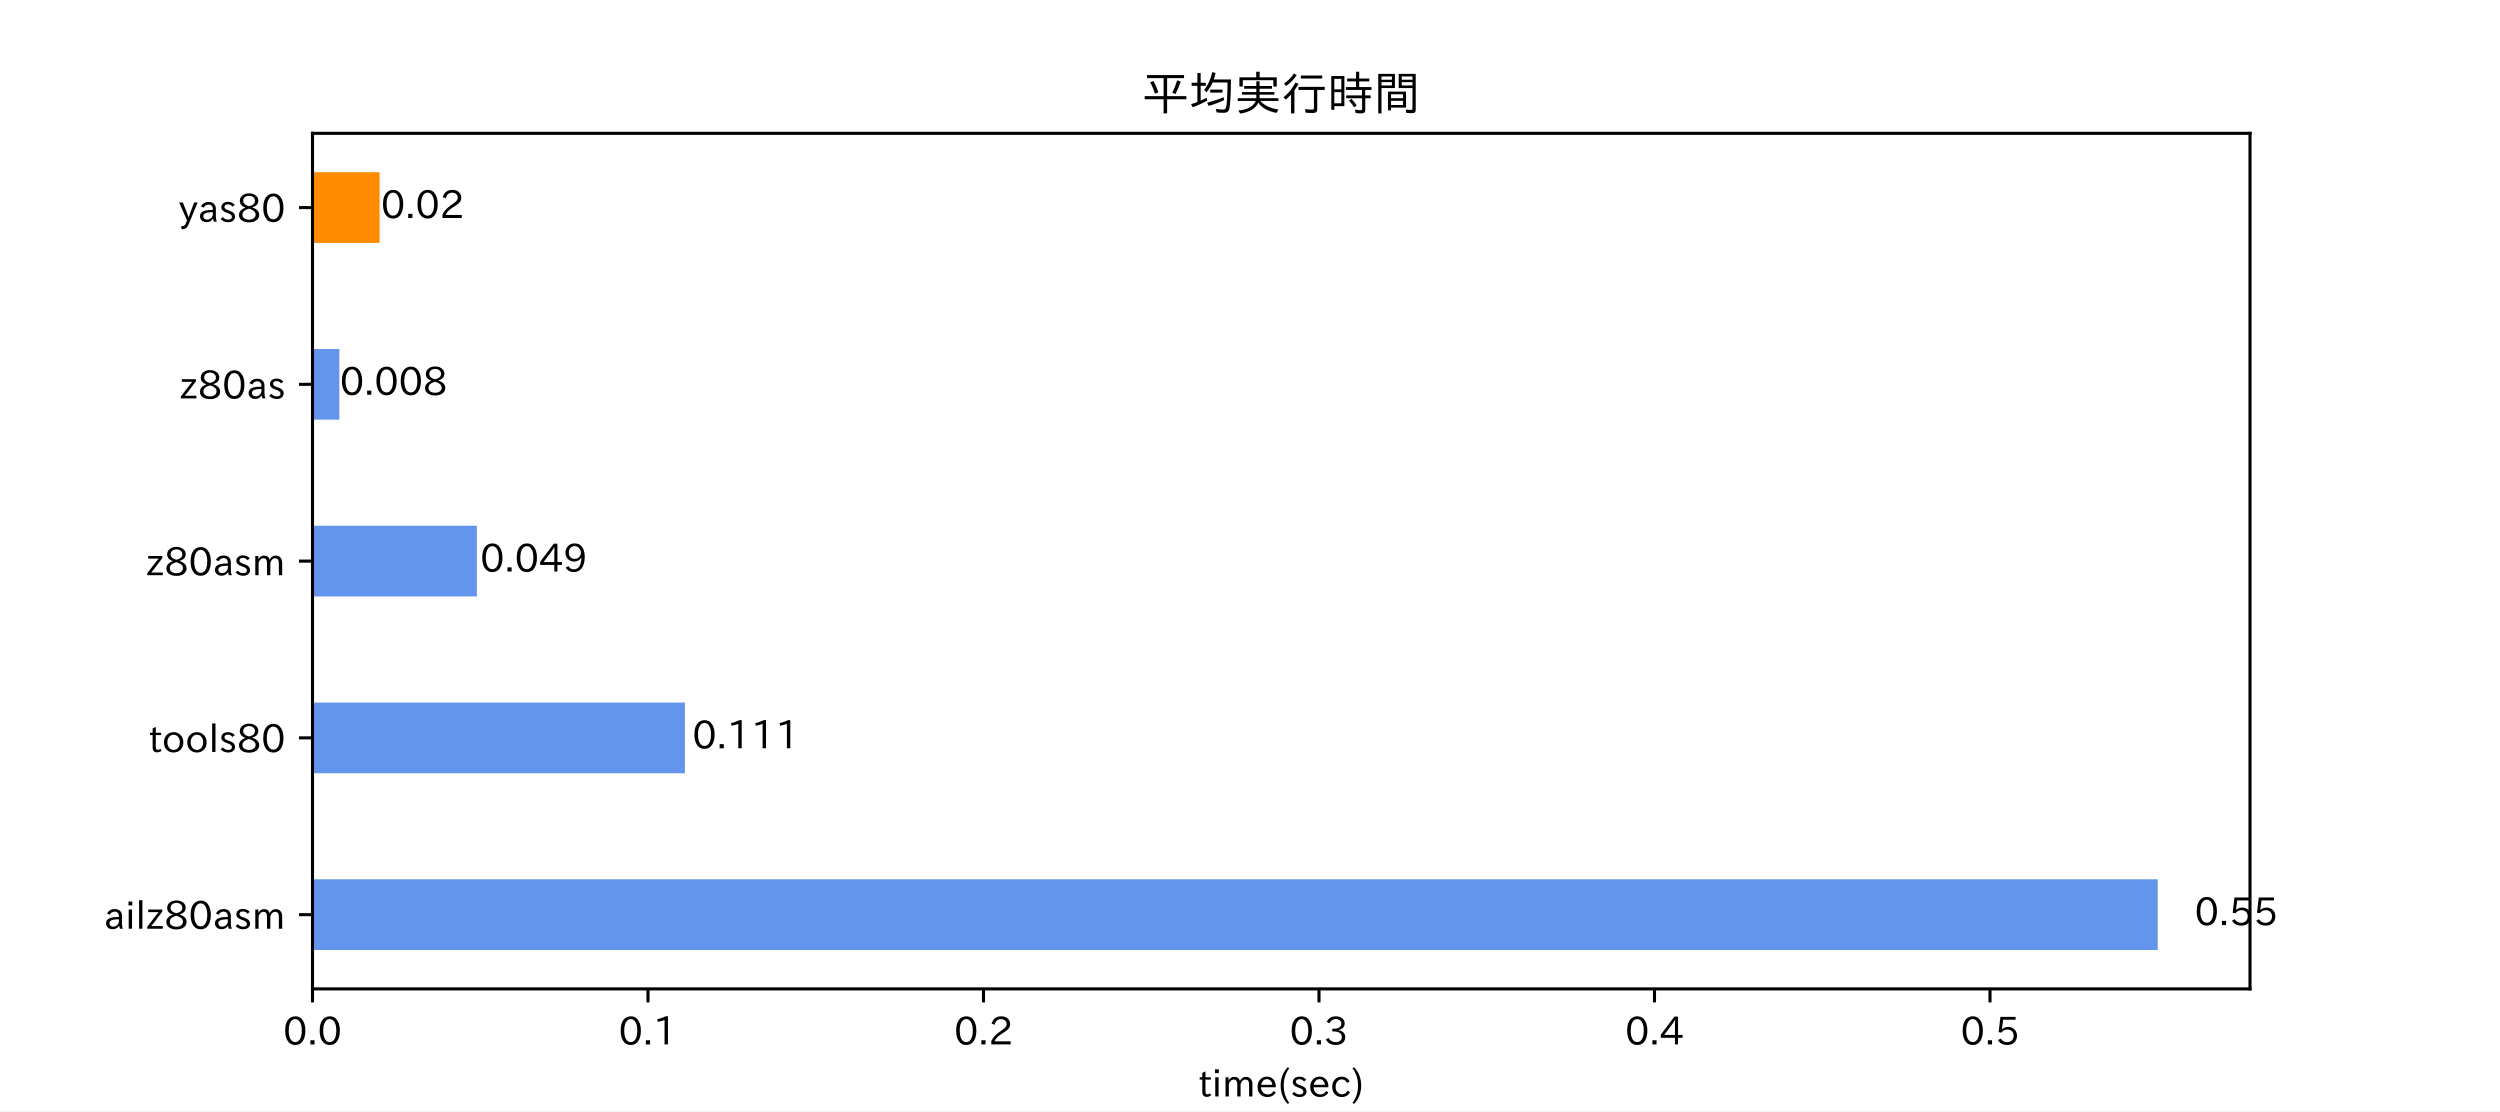
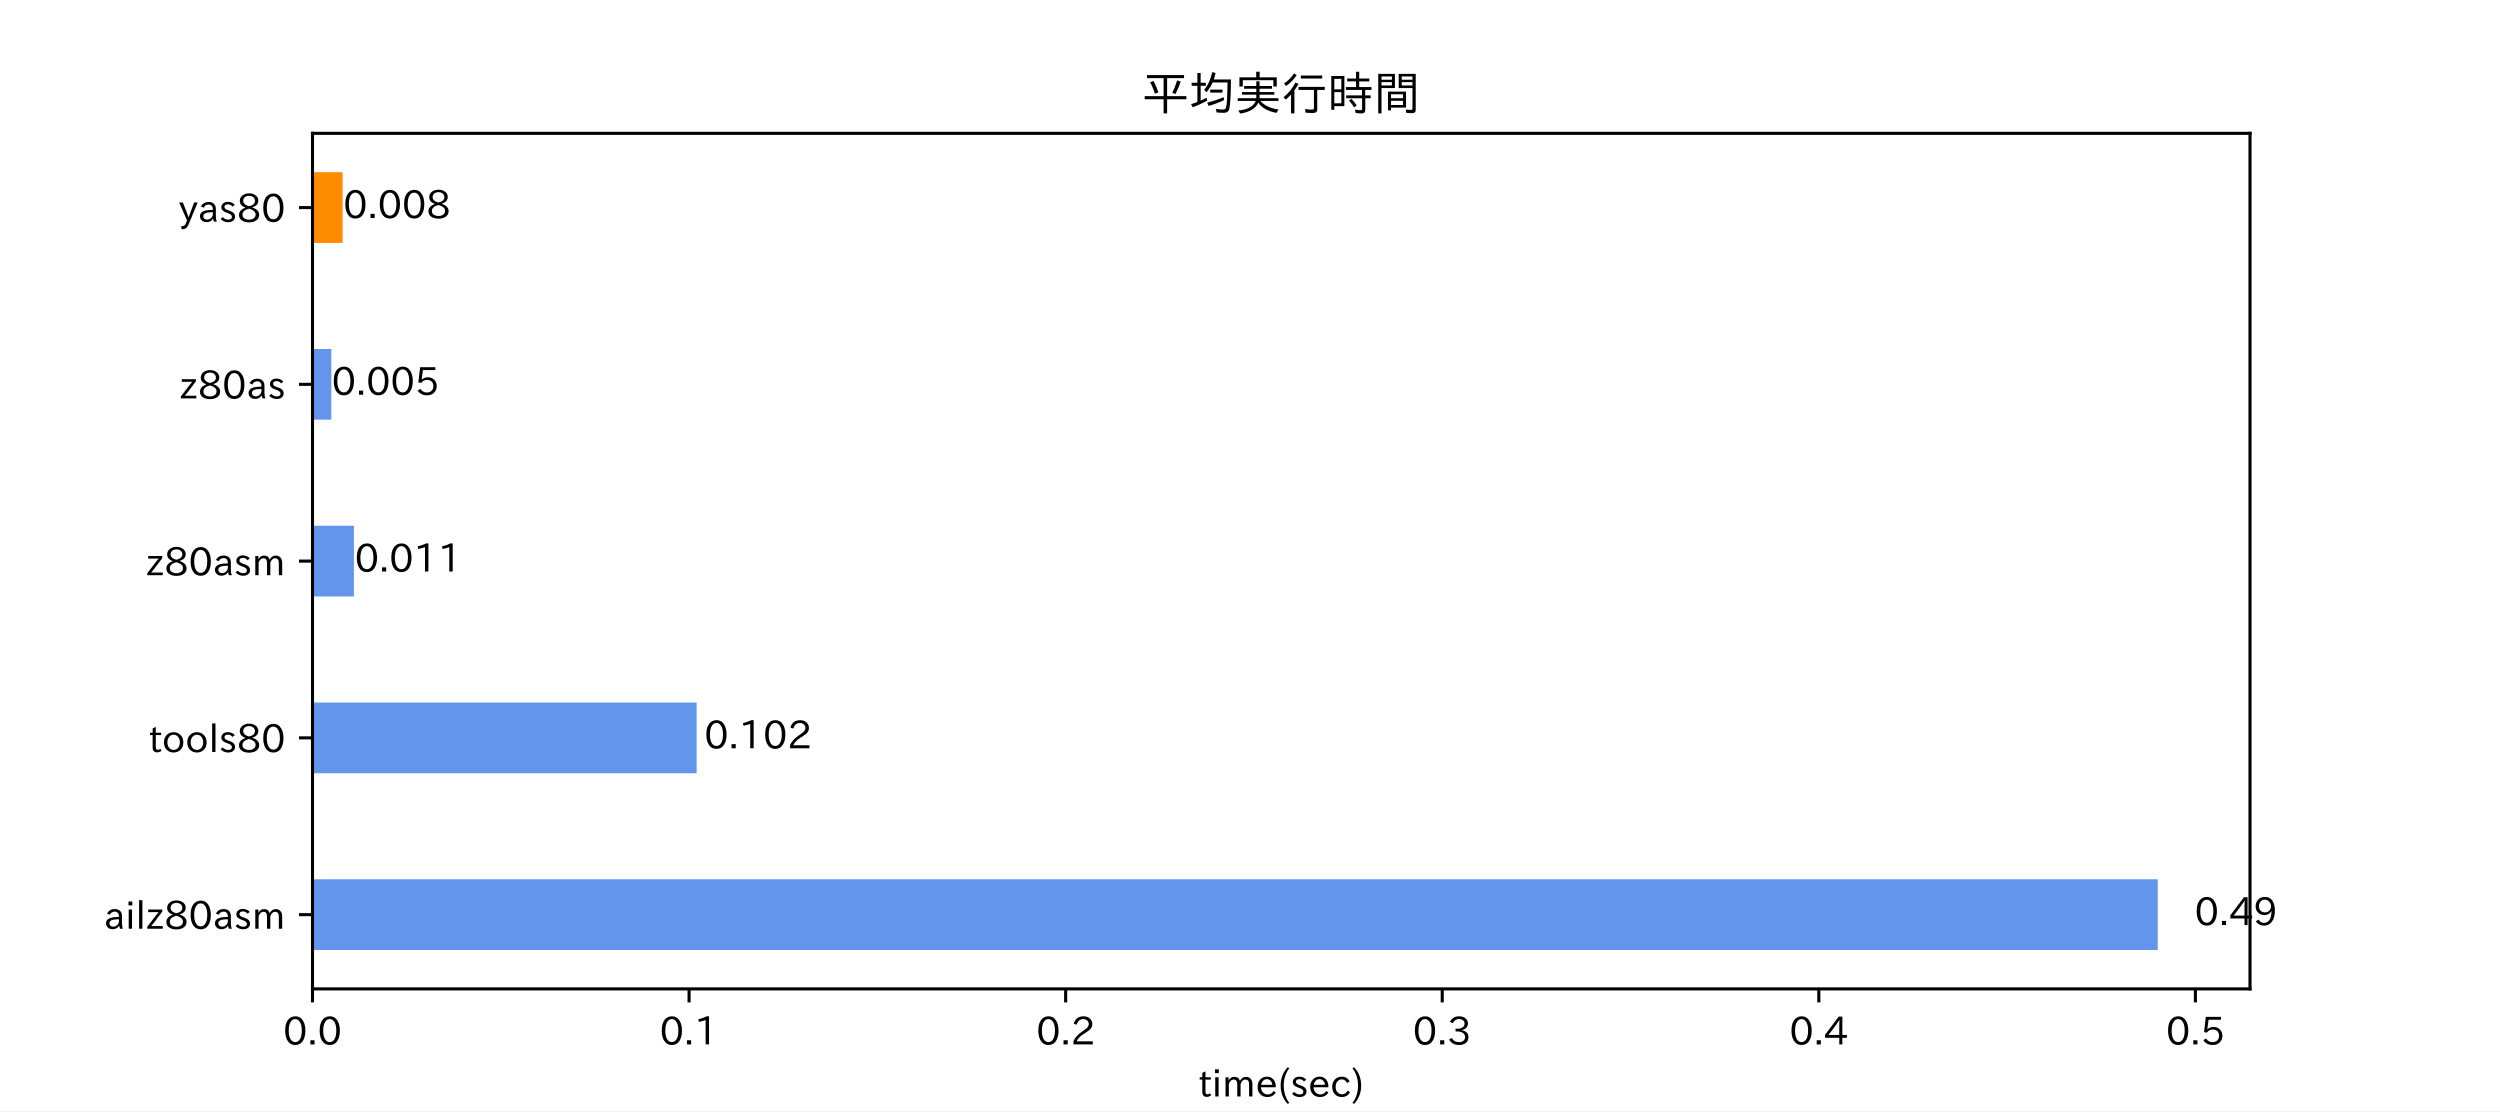
<svg xmlns="http://www.w3.org/2000/svg" xmlns:xlink="http://www.w3.org/1999/xlink" width="648pt" height="288pt" viewBox="0 0 648 288" version="1.1">
  <defs>
    <style type="text/css">*{stroke-linejoin: round; stroke-linecap: butt}</style>
  </defs>
  <g id="figure_1">
    <g id="patch_1">
      <path d="M 0 288  L 648 288  L 648 0  L 0 0  z " style="fill: #ffffff" />
    </g>
    <g id="axes_1">
      <g id="patch_2">
        <path d="M 81 256.32  L 583.2 256.32  L 583.2 34.56  L 81 34.56  z " style="fill: #ffffff" />
      </g>
      <g id="patch_3">
-         <path d="M 81 44.64  L 98.392 44.64  L 98.392 62.967  L 81 62.967  z " clip-path="url(#pfd53c5d182)" style="fill: #ff8c00" />
+         <path d="M 81 44.64  L 88.809 44.64  L 88.809 62.967  L 81 62.967  z " clip-path="url(#pdcf822ac6f)" style="fill: #ff8c00" />
      </g>
      <g id="patch_4">
-         <path d="M 81 90.458  L 87.957 90.458  L 87.957 108.785  L 81 108.785  z " clip-path="url(#pfd53c5d182)" style="fill: #6495ed" />
+         <path d="M 81 90.458  L 85.88 90.458  L 85.88 108.785  L 81 108.785  z " clip-path="url(#pdcf822ac6f)" style="fill: #6495ed" />
      </g>
      <g id="patch_5">
-         <path d="M 81 136.276  L 123.611 136.276  L 123.611 154.604  L 81 154.604  z " clip-path="url(#pfd53c5d182)" style="fill: #6495ed" />
+         <path d="M 81 136.276  L 91.737 136.276  L 91.737 154.604  L 81 154.604  z " clip-path="url(#pdcf822ac6f)" style="fill: #6495ed" />
      </g>
      <g id="patch_6">
-         <path d="M 81 182.095  L 177.527 182.095  L 177.527 200.422  L 81 200.422  z " clip-path="url(#pfd53c5d182)" style="fill: #6495ed" />
+         <path d="M 81 182.095  L 180.562 182.095  L 180.562 200.422  L 81 200.422  z " clip-path="url(#pdcf822ac6f)" style="fill: #6495ed" />
      </g>
      <g id="patch_7">
-         <path d="M 81 227.913  L 559.286 227.913  L 559.286 246.24  L 81 246.24  z " clip-path="url(#pfd53c5d182)" style="fill: #6495ed" />
+         <path d="M 81 227.913  L 559.286 227.913  L 559.286 246.24  L 81 246.24  z " clip-path="url(#pdcf822ac6f)" style="fill: #6495ed" />
      </g>
      <g id="matplotlib.axis_1">
        <g id="xtick_1">
          <g id="line2d_1">
            <defs>
-               <path id="mb11328006b" d="M 0 0  L 0 3.5  " style="stroke: #000000; stroke-width: 0.8" />
+               <path id="mc129e87d81" d="M 0 0  L 0 3.5  " style="stroke: #000000; stroke-width: 0.8" />
            </defs>
            <g>
-               <use xlink:href="#mb11328006b" x="81" y="256.32" style="stroke: #000000; stroke-width: 0.8" />
+               <use xlink:href="#mc129e87d81" x="81" y="256.32" style="stroke: #000000; stroke-width: 0.8" />
            </g>
          </g>
          <g id="text_1">
            <g transform="translate(73.38047 270.8106) scale(0.1 -0.1)">
              <defs>
                <path id="IPAexGothic-30" d="M 2038 4725  Q 2881 4725 3334 3944  Q 3694 3325 3694 2344  Q 3694 1372 3334 741  Q 2888 -31 2016 -31  Q 1147 -31 700 741  Q 341 1372 341 2350  Q 341 3713 1000 4334  Q 1419 4725 2038 4725  z M 2016 4266  Q 1516 4266 1228 3759  Q 934 3247 934 2344  Q 934 1456 1222 947  Q 1513 447 2016 447  Q 2619 447 2909 1153  Q 3100 1622 3100 2375  Q 3100 3256 2806 3759  Q 2509 4266 2016 4266  z " transform="scale(0.015625)" />
                <path id="IPAexGothic-2e" d="M 1184 63  L 494 63  L 494 753  L 1184 753  L 1184 63  z " transform="scale(0.015625)" />
              </defs>
              <use xlink:href="#IPAexGothic-30" />
              <use xlink:href="#IPAexGothic-2e" transform="translate(62.98828 0)" />
              <use xlink:href="#IPAexGothic-30" transform="translate(89.4043 0)" />
            </g>
          </g>
        </g>
        <g id="xtick_2">
          <g id="line2d_2">
            <g>
-               <use xlink:href="#mb11328006b" x="167.961" y="256.32" style="stroke: #000000; stroke-width: 0.8" />
+               <use xlink:href="#mc129e87d81" x="178.609" y="256.32" style="stroke: #000000; stroke-width: 0.8" />
            </g>
          </g>
          <g id="text_2">
-             <g transform="translate(160.3415 270.8106) scale(0.1 -0.1)">
+             <g transform="translate(170.9898 270.8106) scale(0.1 -0.1)">
              <defs>
                <path id="IPAexGothic-31" d="M 2463 63  L 1900 63  L 1900 4103  Q 1372 3922 788 3797  L 684 4231  Q 1519 4441 2106 4731  L 2463 4731  L 2463 63  z " transform="scale(0.015625)" />
              </defs>
              <use xlink:href="#IPAexGothic-30" />
              <use xlink:href="#IPAexGothic-2e" transform="translate(62.98828 0)" />
              <use xlink:href="#IPAexGothic-31" transform="translate(89.4043 0)" />
            </g>
          </g>
        </g>
        <g id="xtick_3">
          <g id="line2d_3">
            <g>
-               <use xlink:href="#mb11328006b" x="254.922" y="256.32" style="stroke: #000000; stroke-width: 0.8" />
+               <use xlink:href="#mc129e87d81" x="276.219" y="256.32" style="stroke: #000000; stroke-width: 0.8" />
            </g>
          </g>
          <g id="text_3">
-             <g transform="translate(247.3025 270.8106) scale(0.1 -0.1)">
+             <g transform="translate(268.5991 270.8106) scale(0.1 -0.1)">
              <defs>
                <path id="IPAexGothic-32" d="M 3659 63  L 447 63  L 447 594  Q 825 1475 1894 2203  L 2072 2322  Q 2619 2697 2791 2906  Q 2988 3153 2988 3444  Q 2988 3772 2756 4003  Q 2500 4259 2084 4259  Q 1250 4259 991 3328  L 497 3506  Q 853 4725 2116 4725  Q 2806 4725 3216 4316  Q 3575 3947 3575 3425  Q 3575 3038 3344 2722  Q 3131 2416 2366 1938  L 2231 1856  Q 1256 1253 978 569  L 3659 569  L 3659 63  z " transform="scale(0.015625)" />
              </defs>
              <use xlink:href="#IPAexGothic-30" />
              <use xlink:href="#IPAexGothic-2e" transform="translate(62.98828 0)" />
              <use xlink:href="#IPAexGothic-32" transform="translate(89.4043 0)" />
            </g>
          </g>
        </g>
        <g id="xtick_4">
          <g id="line2d_4">
            <g>
-               <use xlink:href="#mb11328006b" x="341.883" y="256.32" style="stroke: #000000; stroke-width: 0.8" />
+               <use xlink:href="#mc129e87d81" x="373.828" y="256.32" style="stroke: #000000; stroke-width: 0.8" />
            </g>
          </g>
          <g id="text_4">
-             <g transform="translate(334.2636 270.8106) scale(0.1 -0.1)">
+             <g transform="translate(366.2085 270.8106) scale(0.1 -0.1)">
              <defs>
                <path id="IPAexGothic-33" d="M 2381 2419  Q 3506 2216 3506 1278  Q 3506 716 3128 356  Q 2709 -31 1944 -31  Q 797 -31 288 881  L 756 1131  Q 1109 441 1938 441  Q 2425 441 2694 691  Q 2950 928 2950 1291  Q 2950 1719 2566 1978  Q 2216 2213 1644 2213  L 1363 2213  L 1363 2669  L 1656 2669  Q 2231 2669 2534 2888  Q 2859 3119 2859 3509  Q 2859 3934 2494 4138  Q 2259 4278 1931 4278  Q 1238 4278 903 3578  L 434 3803  Q 897 4725 1938 4725  Q 2597 4725 3006 4394  Q 3416 4069 3416 3534  Q 3416 3028 3019 2706  Q 2763 2500 2381 2444  L 2381 2419  z " transform="scale(0.015625)" />
              </defs>
              <use xlink:href="#IPAexGothic-30" />
              <use xlink:href="#IPAexGothic-2e" transform="translate(62.98828 0)" />
              <use xlink:href="#IPAexGothic-33" transform="translate(89.4043 0)" />
            </g>
          </g>
        </g>
        <g id="xtick_5">
          <g id="line2d_5">
            <g>
-               <use xlink:href="#mb11328006b" x="428.844" y="256.32" style="stroke: #000000; stroke-width: 0.8" />
+               <use xlink:href="#mc129e87d81" x="471.437" y="256.32" style="stroke: #000000; stroke-width: 0.8" />
            </g>
          </g>
          <g id="text_5">
-             <g transform="translate(421.2246 270.8106) scale(0.1 -0.1)">
+             <g transform="translate(463.8178 270.8106) scale(0.1 -0.1)">
              <defs>
                <path id="IPAexGothic-34" d="M 3813 1159  L 3059 1159  L 3059 63  L 2547 63  L 2547 1159  L 197 1159  L 197 1672  L 2456 4678  L 3059 4678  L 3059 1634  L 3813 1634  L 3813 1159  z M 2578 4109  L 2559 4109  Q 2278 3656 2003 3284  L 759 1634  L 2547 1634  L 2547 3144  Q 2547 3481 2578 4109  z " transform="scale(0.015625)" />
              </defs>
              <use xlink:href="#IPAexGothic-30" />
              <use xlink:href="#IPAexGothic-2e" transform="translate(62.98828 0)" />
              <use xlink:href="#IPAexGothic-34" transform="translate(89.4043 0)" />
            </g>
          </g>
        </g>
        <g id="xtick_6">
          <g id="line2d_6">
            <g>
-               <use xlink:href="#mb11328006b" x="515.805" y="256.32" style="stroke: #000000; stroke-width: 0.8" />
+               <use xlink:href="#mc129e87d81" x="569.047" y="256.32" style="stroke: #000000; stroke-width: 0.8" />
            </g>
          </g>
          <g id="text_6">
-             <g transform="translate(508.1857 270.8106) scale(0.1 -0.1)">
+             <g transform="translate(561.4271 270.8106) scale(0.1 -0.1)">
              <defs>
                <path id="IPAexGothic-35" d="M 1178 2603  Q 1634 2963 2172 2963  Q 2816 2963 3241 2528  Q 3638 2113 3638 1497  Q 3638 938 3297 513  Q 2869 -31 2031 -31  Q 959 -31 469 784  L 938 1028  Q 1309 434 2013 434  Q 2466 434 2769 716  Q 3081 1013 3081 1503  Q 3081 1966 2806 2241  Q 2519 2528 2056 2528  Q 1406 2528 1072 2028  L 591 2091  L 884 4634  L 3406 4634  L 3406 4153  L 1341 4153  L 1134 2603  L 1178 2603  z " transform="scale(0.015625)" />
              </defs>
              <use xlink:href="#IPAexGothic-30" />
              <use xlink:href="#IPAexGothic-2e" transform="translate(62.98828 0)" />
              <use xlink:href="#IPAexGothic-35" transform="translate(89.4043 0)" />
            </g>
          </g>
        </g>
        <g id="text_7">
          <g transform="translate(310.6156 284.3028) scale(0.1 -0.1)">
            <defs>
              <path id="IPAexGothic-74" d="M 2125 241  Q 1769 -6 1397 -6  Q 653 -6 653 831  L 653 2859  L 219 2859  L 219 3250  L 653 3250  L 653 3966  L 1178 4228  L 1178 3250  L 2063 3250  L 2063 2859  L 1178 2859  L 1178 906  Q 1178 416 1513 416  Q 1738 416 1941 588  L 2125 241  z " transform="scale(0.015625)" />
              <path id="IPAexGothic-69" d="M 1178 3928  L 550 3928  L 550 4569  L 1178 4569  L 1178 3928  z M 1138 63  L 588 63  L 588 3250  L 1138 3250  L 1138 63  z " transform="scale(0.015625)" />
              <path id="IPAexGothic-6d" d="M 5022 63  L 4472 63  L 4472 2059  Q 4472 2869 3847 2869  Q 3550 2869 3303 2594  Q 3128 2397 3059 2103  L 3059 63  L 2509 63  L 2509 2066  Q 2509 2869 1919 2869  Q 1606 2869 1369 2594  Q 1113 2306 1113 2041  L 1113 63  L 563 63  L 563 3250  L 1075 3250  L 1075 2700  Q 1391 3316 2028 3316  Q 2725 3316 2956 2647  Q 3303 3316 3953 3316  Q 4478 3316 4772 2944  Q 5022 2638 5022 2072  L 5022 63  z " transform="scale(0.015625)" />
              <path id="IPAexGothic-65" d="M 863 1594  Q 891 1041 1209 722  Q 1534 397 1997 397  Q 2606 397 2963 966  L 3322 728  Q 2869 -31 1931 -31  Q 1222 -31 766 422  Q 306 884 306 1641  Q 306 2444 788 2925  Q 1216 3353 1856 3353  Q 2459 3353 2866 2956  Q 3322 2494 3322 1722  L 3322 1594  L 863 1594  z M 2756 1997  Q 2709 2431 2450 2681  Q 2194 2938 1844 2938  Q 1438 2938 1150 2591  Q 953 2356 894 1997  L 2756 1997  z " transform="scale(0.015625)" />
              <path id="IPAexGothic-28" d="M 1928 -1016  L 1653 -1166  Q 488 69 488 1875  Q 488 3678 1653 4909  L 1928 4763  Q 1006 3522 1006 1881  Q 1006 203 1928 -1016  z " transform="scale(0.015625)" />
              <path id="IPAexGothic-73" d="M 2234 2547  Q 1938 2931 1484 2931  Q 891 2931 891 2475  Q 891 2153 1531 1944  L 1741 1875  Q 2650 1578 2650 894  Q 2650 434 2272 172  Q 1972 -31 1497 -31  Q 766 -31 256 503  L 603 819  Q 997 397 1516 397  Q 2131 397 2131 875  Q 2131 1238 1453 1478  L 1234 1553  Q 378 1853 378 2431  Q 378 2797 628 3047  Q 928 3347 1453 3347  Q 2156 3347 2606 2859  L 2234 2547  z " transform="scale(0.015625)" />
              <path id="IPAexGothic-63" d="M 3269 784  Q 2834 -31 1900 -31  Q 1228 -31 788 409  Q 313 891 313 1663  Q 313 2428 788 2913  Q 1222 3347 1881 3347  Q 2813 3347 3206 2541  L 2763 2309  Q 2484 2900 1900 2900  Q 1516 2900 1234 2619  Q 881 2266 881 1650  Q 881 1069 1222 728  Q 1522 428 1956 428  Q 2547 428 2847 1016  L 3269 784  z " transform="scale(0.015625)" />
              <path id="IPAexGothic-29" d="M 466 4909  Q 1638 3672 1638 1875  Q 1638 75 466 -1166  L 191 -1016  Q 1119 216 1119 1881  Q 1119 3509 191 4763  L 466 4909  z " transform="scale(0.015625)" />
            </defs>
            <use xlink:href="#IPAexGothic-74" />
            <use xlink:href="#IPAexGothic-69" transform="translate(34.61914 0)" />
            <use xlink:href="#IPAexGothic-6d" transform="translate(61.62109 0)" />
            <use xlink:href="#IPAexGothic-65" transform="translate(148.7305 0)" />
            <use xlink:href="#IPAexGothic-28" transform="translate(205.6152 0)" />
            <use xlink:href="#IPAexGothic-73" transform="translate(238.916 0)" />
            <use xlink:href="#IPAexGothic-65" transform="translate(285.1074 0)" />
            <use xlink:href="#IPAexGothic-63" transform="translate(341.9922 0)" />
            <use xlink:href="#IPAexGothic-29" transform="translate(396.3867 0)" />
          </g>
        </g>
      </g>
      <g id="matplotlib.axis_2">
        <g id="ytick_1">
          <g id="line2d_7">
            <defs>
-               <path id="me2c462a9ef" d="M 0 0  L -3.5 0  " style="stroke: #000000; stroke-width: 0.8" />
+               <path id="m074de9852c" d="M 0 0  L -3.5 0  " style="stroke: #000000; stroke-width: 0.8" />
            </defs>
            <g>
-               <use xlink:href="#me2c462a9ef" x="81" y="53.804" style="stroke: #000000; stroke-width: 0.8" />
+               <use xlink:href="#m074de9852c" x="81" y="53.804" style="stroke: #000000; stroke-width: 0.8" />
            </g>
          </g>
          <g id="text_8">
            <g transform="translate(46.36406 57.54895) scale(0.1 -0.1)">
              <defs>
                <path id="IPAexGothic-79" d="M 3122 3250  L 1575 -488  Q 1278 -1203 550 -1203  L 478 -1203  L 344 -703  L 447 -703  Q 969 -703 1150 -238  L 1356 275  L 38 3250  L 659 3250  L 1363 1459  Q 1528 1025 1606 781  L 1625 781  Q 1750 1169 1863 1459  L 2528 3250  L 3122 3250  z " transform="scale(0.015625)" />
                <path id="IPAexGothic-61" d="M 3156 63  L 2672 63  Q 2559 303 2531 556  L 2509 556  Q 2147 -25 1428 -25  Q 934 -25 622 288  Q 347 563 347 959  Q 347 1947 2050 1997  L 2478 2009  L 2478 2175  Q 2478 2509 2288 2700  Q 2088 2900 1775 2900  Q 1238 2900 969 2378  L 494 2597  Q 938 3328 1788 3328  Q 2375 3328 2691 3000  Q 2984 2706 2984 2169  L 2984 997  Q 2984 400 3156 63  z M 2491 1625  L 2141 1619  Q 903 1591 903 953  Q 903 728 1050 581  Q 1231 403 1525 403  Q 1934 403 2234 703  Q 2491 969 2491 1344  L 2491 1625  z " transform="scale(0.015625)" />
                <path id="IPAexGothic-38" d="M 2541 2425  Q 3700 2031 3700 1197  Q 3700 541 3100 197  Q 2663 -56 2016 -56  Q 1366 -56 928 197  Q 347 531 347 1178  Q 347 1988 1409 2381  L 1409 2400  Q 481 2734 481 3509  Q 481 4100 981 4456  Q 1406 4756 2019 4756  Q 2703 4756 3131 4403  Q 3553 4069 3553 3566  Q 3553 2706 2541 2444  L 2541 2425  z M 2022 2625  Q 2997 2856 2997 3528  Q 2997 3916 2675 4150  Q 2413 4347 2016 4347  Q 1606 4347 1331 4128  Q 1050 3897 1050 3522  Q 1050 3150 1350 2925  Q 1494 2809 1722 2722  Q 1984 2616 2022 2625  z M 1978 2209  Q 922 1931 922 1216  Q 922 775 1313 556  Q 1606 391 2009 391  Q 2575 391 2881 697  Q 3106 922 3106 1250  Q 3106 1594 2794 1850  Q 2609 1994 2350 2100  Q 2047 2222 1978 2209  z " transform="scale(0.015625)" />
              </defs>
              <use xlink:href="#IPAexGothic-79" />
              <use xlink:href="#IPAexGothic-61" transform="translate(49.21875 0)" />
              <use xlink:href="#IPAexGothic-73" transform="translate(104.1992 0)" />
              <use xlink:href="#IPAexGothic-38" transform="translate(150.3906 0)" />
              <use xlink:href="#IPAexGothic-30" transform="translate(213.3789 0)" />
            </g>
          </g>
        </g>
        <g id="ytick_2">
          <g id="line2d_8">
            <g>
-               <use xlink:href="#me2c462a9ef" x="81" y="99.622" style="stroke: #000000; stroke-width: 0.8" />
+               <use xlink:href="#m074de9852c" x="81" y="99.622" style="stroke: #000000; stroke-width: 0.8" />
            </g>
          </g>
          <g id="text_9">
            <g transform="translate(46.55469 103.3671) scale(0.1 -0.1)">
              <defs>
                <path id="IPAexGothic-7a" d="M 2778 63  L 206 63  L 206 381  L 1575 2175  Q 1822 2500 2081 2797  L 2081 2816  L 366 2816  L 366 3250  L 2703 3250  L 2703 2900  L 1378 1138  Q 1256 975 872 522  L 872 503  L 2778 503  L 2778 63  z " transform="scale(0.015625)" />
              </defs>
              <use xlink:href="#IPAexGothic-7a" />
              <use xlink:href="#IPAexGothic-38" transform="translate(47.31445 0)" />
              <use xlink:href="#IPAexGothic-30" transform="translate(110.3027 0)" />
              <use xlink:href="#IPAexGothic-61" transform="translate(173.291 0)" />
              <use xlink:href="#IPAexGothic-73" transform="translate(228.2715 0)" />
            </g>
          </g>
        </g>
        <g id="ytick_3">
          <g id="line2d_9">
            <g>
-               <use xlink:href="#me2c462a9ef" x="81" y="145.44" style="stroke: #000000; stroke-width: 0.8" />
+               <use xlink:href="#m074de9852c" x="81" y="145.44" style="stroke: #000000; stroke-width: 0.8" />
            </g>
          </g>
          <g id="text_10">
            <g transform="translate(37.84375 149.1853) scale(0.1 -0.1)">
              <use xlink:href="#IPAexGothic-7a" />
              <use xlink:href="#IPAexGothic-38" transform="translate(47.31445 0)" />
              <use xlink:href="#IPAexGothic-30" transform="translate(110.3027 0)" />
              <use xlink:href="#IPAexGothic-61" transform="translate(173.291 0)" />
              <use xlink:href="#IPAexGothic-73" transform="translate(228.2715 0)" />
              <use xlink:href="#IPAexGothic-6d" transform="translate(274.4629 0)" />
            </g>
          </g>
        </g>
        <g id="ytick_4">
          <g id="line2d_10">
            <g>
-               <use xlink:href="#me2c462a9ef" x="81" y="191.258" style="stroke: #000000; stroke-width: 0.8" />
+               <use xlink:href="#m074de9852c" x="81" y="191.258" style="stroke: #000000; stroke-width: 0.8" />
            </g>
          </g>
          <g id="text_11">
            <g transform="translate(38.54062 195.0035) scale(0.1 -0.1)">
              <defs>
                <path id="IPAexGothic-6f" d="M 1919 3341  Q 2594 3341 3056 2888  Q 3531 2413 3531 1638  Q 3531 888 3066 422  Q 2609 -31 1919 -31  Q 1228 -31 781 416  Q 313 881 313 1656  Q 313 2413 788 2888  Q 1241 3341 1919 3341  z M 1919 2919  Q 1519 2919 1241 2631  Q 888 2278 888 1650  Q 888 1031 1234 684  Q 1516 403 1919 403  Q 2331 403 2609 691  Q 2956 1038 2956 1672  Q 2956 2269 2603 2631  Q 2316 2919 1919 2919  z " transform="scale(0.015625)" />
                <path id="IPAexGothic-6c" d="M 1131 63  L 581 63  L 581 4794  L 1131 4794  L 1131 63  z " transform="scale(0.015625)" />
              </defs>
              <use xlink:href="#IPAexGothic-74" />
              <use xlink:href="#IPAexGothic-6f" transform="translate(34.61914 0)" />
              <use xlink:href="#IPAexGothic-6f" transform="translate(95.01953 0)" />
              <use xlink:href="#IPAexGothic-6c" transform="translate(155.4199 0)" />
              <use xlink:href="#IPAexGothic-73" transform="translate(182.4219 0)" />
              <use xlink:href="#IPAexGothic-38" transform="translate(228.6133 0)" />
              <use xlink:href="#IPAexGothic-30" transform="translate(291.6016 0)" />
            </g>
          </g>
        </g>
        <g id="ytick_5">
          <g id="line2d_11">
            <g>
-               <use xlink:href="#me2c462a9ef" x="81" y="237.076" style="stroke: #000000; stroke-width: 0.8" />
+               <use xlink:href="#m074de9852c" x="81" y="237.076" style="stroke: #000000; stroke-width: 0.8" />
            </g>
          </g>
          <g id="text_12">
            <g transform="translate(26.94531 240.8217) scale(0.1 -0.1)">
              <use xlink:href="#IPAexGothic-61" />
              <use xlink:href="#IPAexGothic-69" transform="translate(54.98047 0)" />
              <use xlink:href="#IPAexGothic-6c" transform="translate(81.98242 0)" />
              <use xlink:href="#IPAexGothic-7a" transform="translate(108.9844 0)" />
              <use xlink:href="#IPAexGothic-38" transform="translate(156.2988 0)" />
              <use xlink:href="#IPAexGothic-30" transform="translate(219.2871 0)" />
              <use xlink:href="#IPAexGothic-61" transform="translate(282.2754 0)" />
              <use xlink:href="#IPAexGothic-73" transform="translate(337.2559 0)" />
              <use xlink:href="#IPAexGothic-6d" transform="translate(383.4473 0)" />
            </g>
          </g>
        </g>
      </g>
      <g id="patch_8">
        <path d="M 81 256.32  L 81 34.56  " style="fill: none; stroke: #000000; stroke-width: 0.8; stroke-linejoin: miter; stroke-linecap: square" />
      </g>
      <g id="patch_9">
        <path d="M 583.2 256.32  L 583.2 34.56  " style="fill: none; stroke: #000000; stroke-width: 0.8; stroke-linejoin: miter; stroke-linecap: square" />
      </g>
      <g id="patch_10">
        <path d="M 81 256.32  L 583.2 256.32  " style="fill: none; stroke: #000000; stroke-width: 0.8; stroke-linejoin: miter; stroke-linecap: square" />
      </g>
      <g id="patch_11">
        <path d="M 81 34.56  L 583.2 34.56  " style="fill: none; stroke: #000000; stroke-width: 0.8; stroke-linejoin: miter; stroke-linecap: square" />
      </g>
      <g id="text_13">
-         <g transform="translate(98.74005 56.59895) scale(0.1 -0.1)">
-           <use xlink:href="#IPAexGothic-30" />
-           <use xlink:href="#IPAexGothic-2e" transform="translate(62.98828 0)" />
-           <use xlink:href="#IPAexGothic-30" transform="translate(89.4043 0)" />
-           <use xlink:href="#IPAexGothic-32" transform="translate(152.3926 0)" />
-         </g>
-       </g>
-       <g id="text_14">
-         <g transform="translate(88.09602 102.4171) scale(0.1 -0.1)">
+         <g transform="translate(88.96492 56.59895) scale(0.1 -0.1)">
          <use xlink:href="#IPAexGothic-30" />
          <use xlink:href="#IPAexGothic-2e" transform="translate(62.98828 0)" />
          <use xlink:href="#IPAexGothic-30" transform="translate(89.4043 0)" />
          <use xlink:href="#IPAexGothic-30" transform="translate(152.3926 0)" />
          <use xlink:href="#IPAexGothic-38" transform="translate(215.3809 0)" />
        </g>
      </g>
+       <g id="text_14">
+         <g transform="translate(85.97808 102.4171) scale(0.1 -0.1)">
+           <use xlink:href="#IPAexGothic-30" />
+           <use xlink:href="#IPAexGothic-2e" transform="translate(62.98828 0)" />
+           <use xlink:href="#IPAexGothic-30" transform="translate(89.4043 0)" />
+           <use xlink:href="#IPAexGothic-30" transform="translate(152.3926 0)" />
+           <use xlink:href="#IPAexGothic-35" transform="translate(215.3809 0)" />
+         </g>
+       </g>
      <g id="text_15">
-         <g transform="translate(124.4631 148.2353) scale(0.1 -0.1)">
+         <g transform="translate(91.95177 148.2353) scale(0.1 -0.1)">
+           <use xlink:href="#IPAexGothic-30" />
+           <use xlink:href="#IPAexGothic-2e" transform="translate(62.98828 0)" />
+           <use xlink:href="#IPAexGothic-30" transform="translate(89.4043 0)" />
+           <use xlink:href="#IPAexGothic-31" transform="translate(152.3926 0)" />
+           <use xlink:href="#IPAexGothic-31" transform="translate(215.3809 0)" />
+         </g>
+       </g>
+       <g id="text_16">
+         <g transform="translate(182.5527 194.0535) scale(0.1 -0.1)">
+           <use xlink:href="#IPAexGothic-30" />
+           <use xlink:href="#IPAexGothic-2e" transform="translate(62.98828 0)" />
+           <use xlink:href="#IPAexGothic-31" transform="translate(89.4043 0)" />
+           <use xlink:href="#IPAexGothic-30" transform="translate(152.3926 0)" />
+           <use xlink:href="#IPAexGothic-32" transform="translate(215.3809 0)" />
+         </g>
+       </g>
+       <g id="text_17">
+         <g transform="translate(568.8514 239.8717) scale(0.1 -0.1)">
          <defs>
            <path id="IPAexGothic-39" d="M 2984 2356  Q 2544 1716 1813 1716  Q 1253 1716 847 2056  Q 366 2459 366 3163  Q 366 3813 769 4266  Q 1181 4725 1869 4725  Q 2800 4725 3241 3950  Q 3559 3378 3559 2472  Q 3559 1250 3041 588  Q 2553 -31 1769 -31  Q 859 -31 391 703  L 853 953  Q 1156 428 1753 428  Q 2922 428 3009 2356  L 2984 2356  z M 1888 4278  Q 1450 4278 1172 3950  Q 922 3653 922 3200  Q 922 2741 1159 2478  Q 1434 2163 1906 2163  Q 2431 2163 2728 2572  Q 2925 2847 2925 3169  Q 2925 3553 2694 3863  Q 2375 4278 1888 4278  z " transform="scale(0.015625)" />
          </defs>
          <use xlink:href="#IPAexGothic-30" />
          <use xlink:href="#IPAexGothic-2e" transform="translate(62.98828 0)" />
-           <use xlink:href="#IPAexGothic-30" transform="translate(89.4043 0)" />
-           <use xlink:href="#IPAexGothic-34" transform="translate(152.3926 0)" />
-           <use xlink:href="#IPAexGothic-39" transform="translate(215.3809 0)" />
-         </g>
-       </g>
-       <g id="text_16">
-         <g transform="translate(179.4573 194.0535) scale(0.1 -0.1)">
-           <use xlink:href="#IPAexGothic-30" />
-           <use xlink:href="#IPAexGothic-2e" transform="translate(62.98828 0)" />
-           <use xlink:href="#IPAexGothic-31" transform="translate(89.4043 0)" />
-           <use xlink:href="#IPAexGothic-31" transform="translate(152.3926 0)" />
-           <use xlink:href="#IPAexGothic-31" transform="translate(215.3809 0)" />
-         </g>
-       </g>
-       <g id="text_17">
-         <g transform="translate(568.8514 239.8717) scale(0.1 -0.1)">
-           <use xlink:href="#IPAexGothic-30" />
-           <use xlink:href="#IPAexGothic-2e" transform="translate(62.98828 0)" />
-           <use xlink:href="#IPAexGothic-35" transform="translate(89.4043 0)" />
-           <use xlink:href="#IPAexGothic-35" transform="translate(152.3926 0)" />
+           <use xlink:href="#IPAexGothic-34" transform="translate(89.4043 0)" />
+           <use xlink:href="#IPAexGothic-39" transform="translate(152.3926 0)" />
        </g>
      </g>
      <g id="text_18">
        <g transform="translate(296.1 28.56) scale(0.12 -0.12)">
          <defs>
            <path id="IPAexGothic-5e73" d="M 3422 4428  L 3422 1941  L 6084 1941  L 6084 1513  L 3422 1513  L 3422 -447  L 2934 -447  L 2934 1513  L 322 1513  L 322 1941  L 2934 1941  L 2934 4428  L 641 4428  L 641 4856  L 5763 4856  L 5763 4428  L 3422 4428  z M 1728 2278  Q 1488 3094 1081 3859  L 1544 4038  Q 1875 3422 2222 2472  L 1728 2278  z M 4134 2425  Q 4509 3138 4813 4128  L 5306 3944  Q 4984 3006 4569 2228  L 4134 2425  z " transform="scale(0.015625)" />
            <path id="IPAexGothic-5747" d="M 1206 3794  L 1206 5144  L 1659 5144  L 1659 3794  L 2369 3794  L 2369 3372  L 1659 3372  L 1659 1325  Q 2078 1513 2484 1722  L 2566 1313  Q 1556 775 559 397  L 334 838  Q 803 975 1206 1138  L 1206 3372  L 413 3372  L 413 3794  L 1206 3794  z M 3475 4244  L 5844 4244  Q 5834 1131 5619 184  Q 5494 -366 4838 -366  Q 4369 -366 3859 -306  L 3769 184  Q 4241 88 4731 88  Q 5059 88 5147 306  Q 5359 919 5369 3828  L 3316 3828  Q 3013 3119 2466 2472  L 2150 2828  Q 2944 3788 3259 5263  L 3719 5147  Q 3619 4663 3475 4244  z M 2975 2847  L 4678 2847  L 4678 2431  L 2975 2431  L 2975 2847  z M 2559 1044  Q 3747 1338 4838 1797  L 4891 1388  Q 3831 891 2766 588  L 2559 1044  z " transform="scale(0.015625)" />
            <path id="IPAexGothic-5b9f" d="M 3525 1275  Q 4288 350 6022 91  L 5738 -375  Q 3953 -41 3219 1050  Q 2731 -144 728 -472  L 466 -44  Q 2422 150 2872 1275  L 384 1275  L 384 1659  L 2950 1659  L 2950 2144  L 966 2144  L 966 2509  L 2950 2509  L 2950 2969  L 1266 2969  L 1266 3341  L 2950 3341  L 2950 3988  L 3403 3988  L 3403 3341  L 5125 3341  L 5125 2969  L 3403 2969  L 3403 2509  L 5444 2509  L 5444 2144  L 3403 2144  L 3403 1659  L 6016 1659  L 6016 1275  L 3525 1275  z M 3413 4544  L 5778 4544  L 5778 3269  L 5309 3269  L 5309 4147  L 1084 4147  L 1084 3269  L 616 3269  L 616 4544  L 2938 4544  L 2938 5313  L 3413 5313  L 3413 4544  z " transform="scale(0.015625)" />
            <path id="IPAexGothic-884c" d="M 1822 2753  L 1822 -447  L 1353 -447  L 1353 2169  Q 966 1744 622 1466  L 316 1791  Q 1294 2559 1969 3822  L 2397 3634  Q 2109 3138 1822 2753  z M 4975 2803  L 4975 103  Q 4975 -391 4369 -391  Q 3925 -391 3356 -341  L 3288 159  Q 3775 78 4259 78  Q 4516 78 4516 319  L 4516 2803  L 2384 2803  L 2384 3225  L 6013 3225  L 6013 2803  L 4975 2803  z M 384 3691  Q 1231 4256 1756 5075  L 2144 4850  Q 1541 3947 666 3347  L 384 3691  z M 2709 4794  L 5659 4794  L 5659 4378  L 2709 4378  L 2709 4794  z " transform="scale(0.015625)" />
            <path id="IPAexGothic-6642" d="M 2328 4728  L 2328 563  L 934 563  L 934 56  L 519 56  L 519 4728  L 2328 4728  z M 934 4331  L 934 2881  L 1906 2881  L 1906 4331  L 934 4331  z M 934 2497  L 934 953  L 1906 953  L 1906 2497  L 934 2497  z M 3938 4372  L 3938 5313  L 4378 5313  L 4378 4372  L 5772 4372  L 5772 3981  L 4378 3981  L 4378 3194  L 6072 3194  L 6072 2803  L 5203 2803  L 5203 2047  L 5959 2047  L 5959 1650  L 5216 1650  L 5216 31  Q 5216 -447 4691 -447  Q 4394 -447 3888 -391  L 3784 78  Q 4272 0 4591 0  Q 4775 0 4775 172  L 4775 1650  L 2581 1650  L 2581 2047  L 4763 2047  L 4763 2803  L 2538 2803  L 2538 3194  L 3938 3194  L 3938 3981  L 2716 3981  L 2716 4372  L 3938 4372  z M 3669 384  Q 3331 950 2956 1325  L 3291 1575  Q 3719 1147 4025 659  L 3669 384  z " transform="scale(0.015625)" />
            <path id="IPAexGothic-9593" d="M 4450 2566  L 4450 353  L 2375 353  L 2375 -25  L 1953 -25  L 1953 2566  L 4450 2566  z M 4028 2200  L 2375 2200  L 2375 1653  L 4028 1653  L 4028 2200  z M 4028 1300  L 2375 1300  L 2375 719  L 4028 719  L 4028 1300  z M 2913 5019  L 2913 3059  L 1056 3059  L 1056 -447  L 609 -447  L 609 5019  L 2913 5019  z M 1056 4659  L 1056 4206  L 2497 4206  L 2497 4659  L 1056 4659  z M 1056 3881  L 1056 3413  L 2497 3413  L 2497 3881  L 1056 3881  z M 5788 5019  L 5788 91  Q 5788 -225 5641 -331  Q 5525 -409 5231 -409  Q 4803 -409 4481 -366  L 4419 97  Q 4853 38 5128 38  Q 5341 38 5341 244  L 5341 3059  L 3438 3059  L 3438 5019  L 5788 5019  z M 3853 4659  L 3853 4206  L 5341 4206  L 5341 4659  L 3853 4659  z M 3853 3881  L 3853 3413  L 5341 3413  L 5341 3881  L 3853 3881  z " transform="scale(0.015625)" />
          </defs>
          <use xlink:href="#IPAexGothic-5e73" />
          <use xlink:href="#IPAexGothic-5747" transform="translate(100 0)" />
          <use xlink:href="#IPAexGothic-5b9f" transform="translate(200 0)" />
          <use xlink:href="#IPAexGothic-884c" transform="translate(300 0)" />
          <use xlink:href="#IPAexGothic-6642" transform="translate(400 0)" />
          <use xlink:href="#IPAexGothic-9593" transform="translate(500 0)" />
        </g>
      </g>
    </g>
  </g>
  <defs>
-     <clipPath id="pfd53c5d182">
+     <clipPath id="pdcf822ac6f">
      <rect x="81" y="34.56" width="502.2" height="221.76" />
    </clipPath>
  </defs>
</svg>
